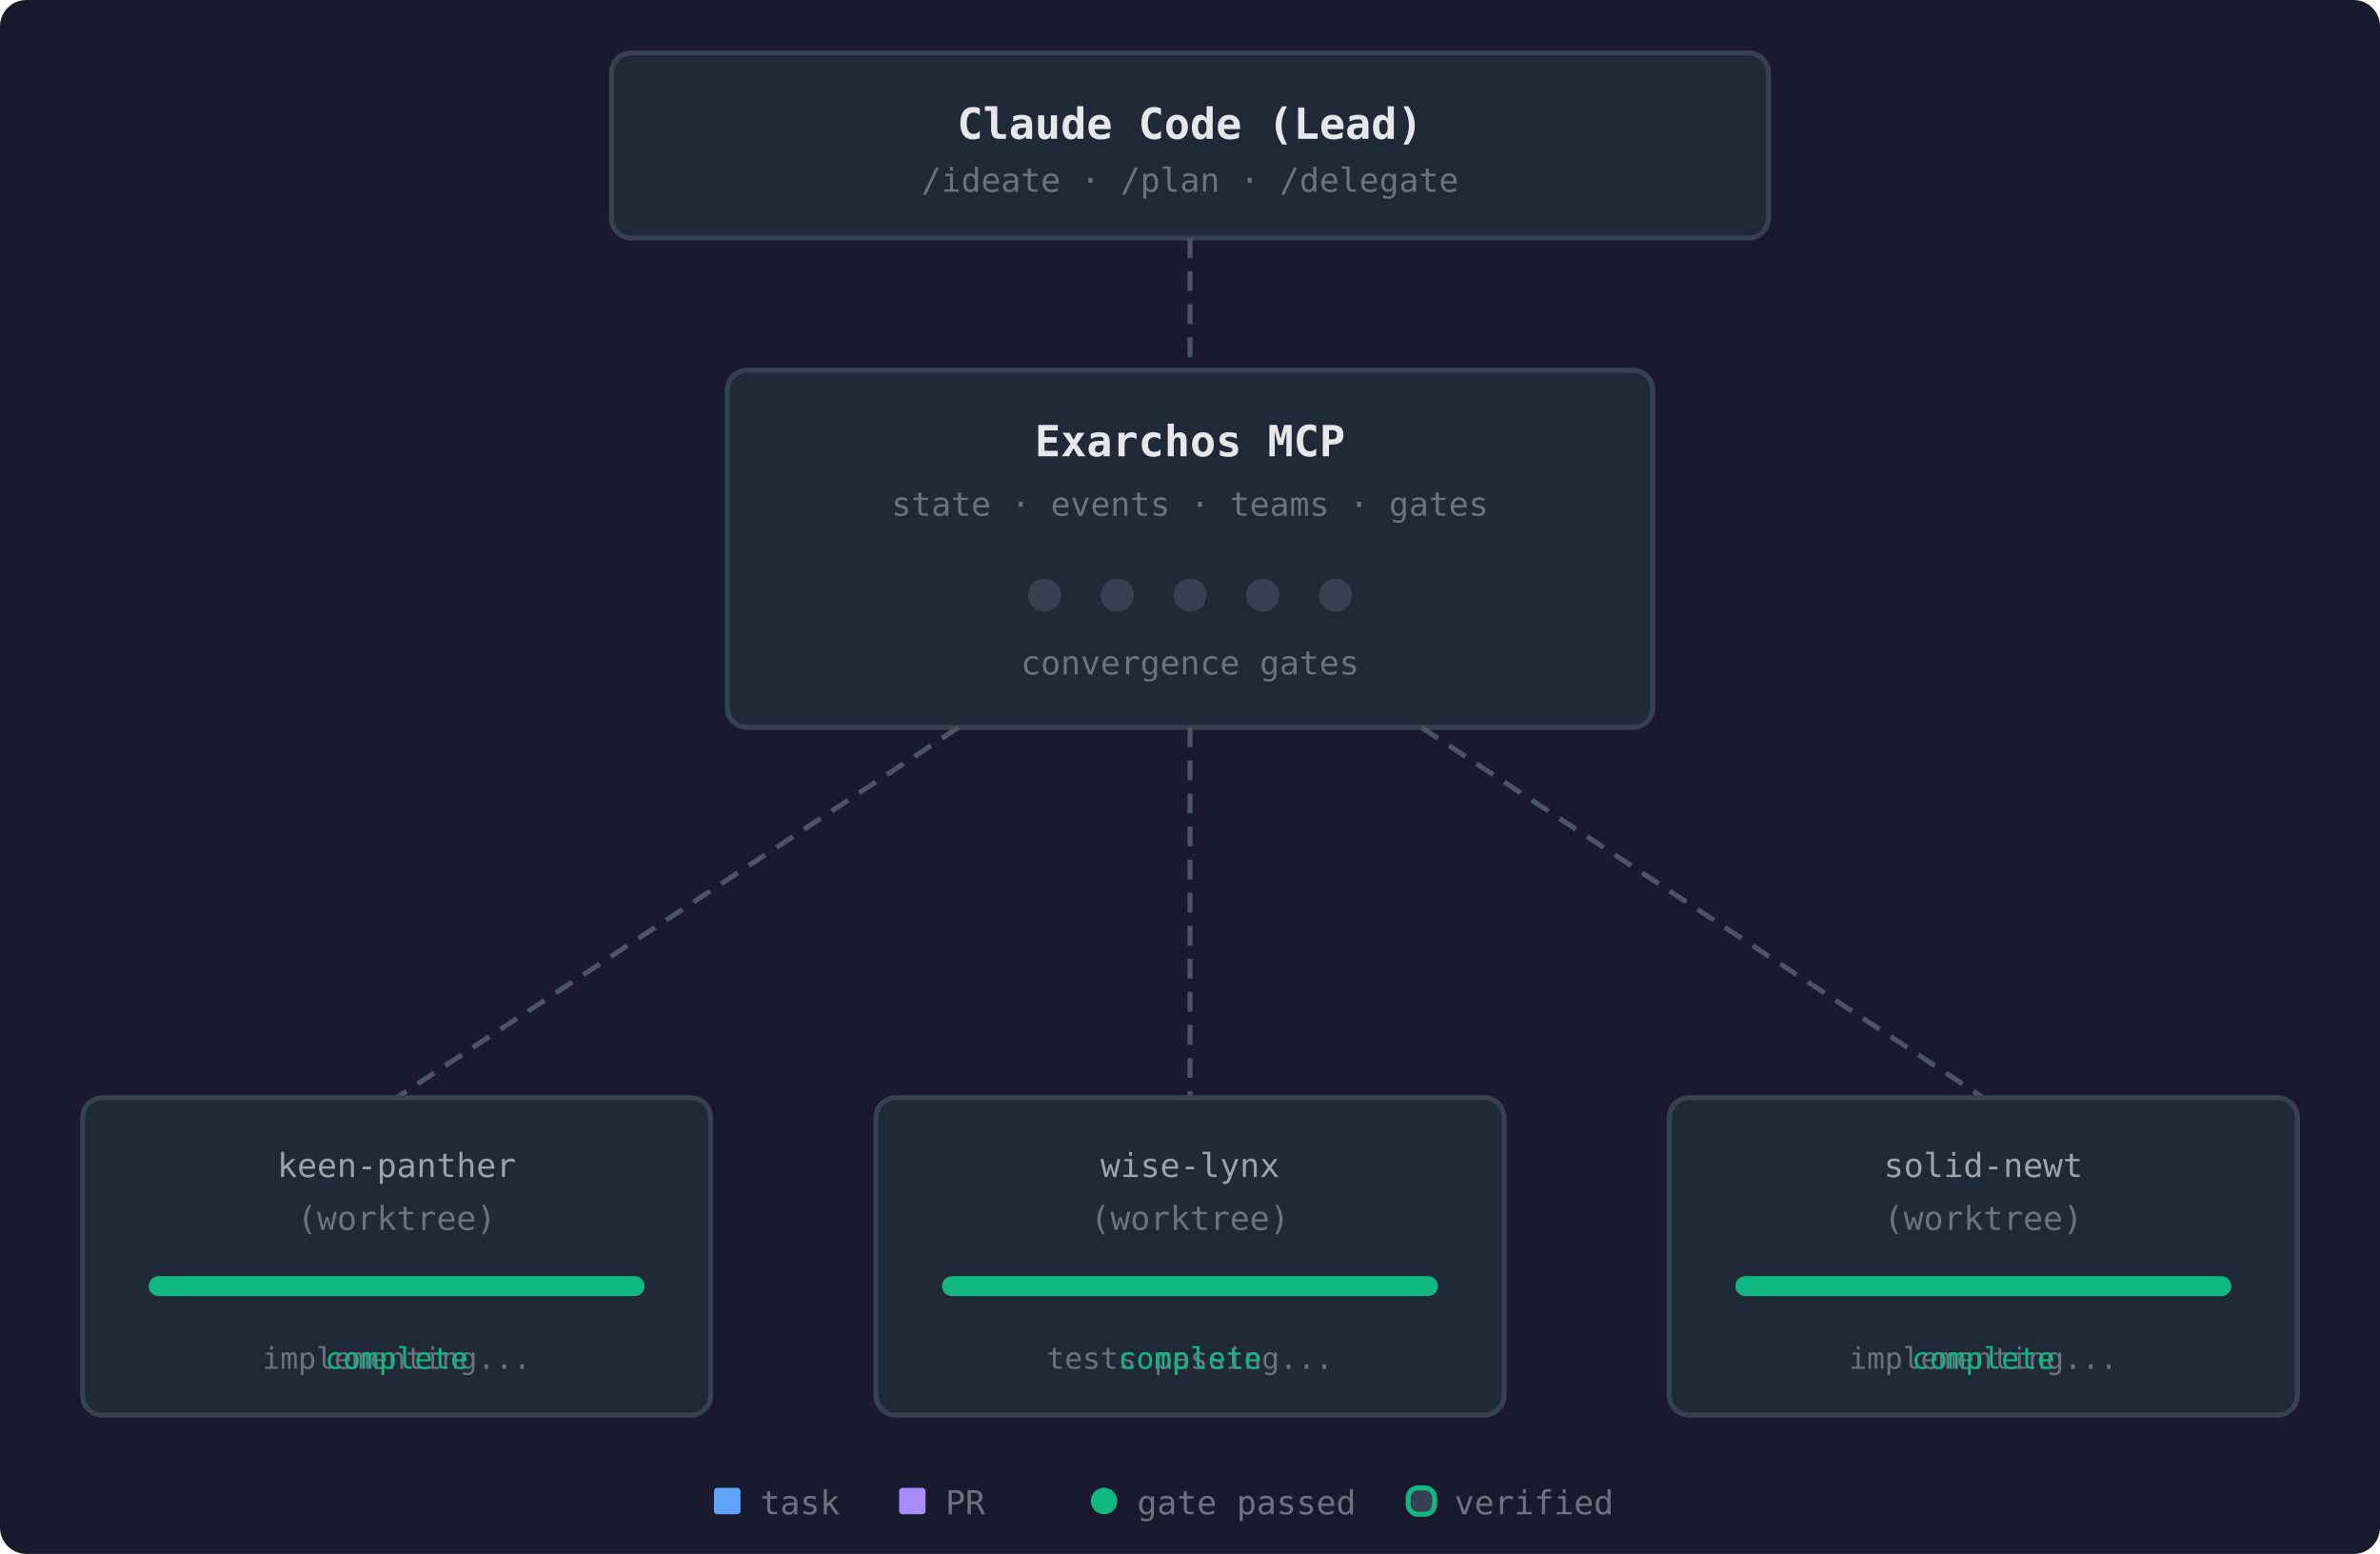
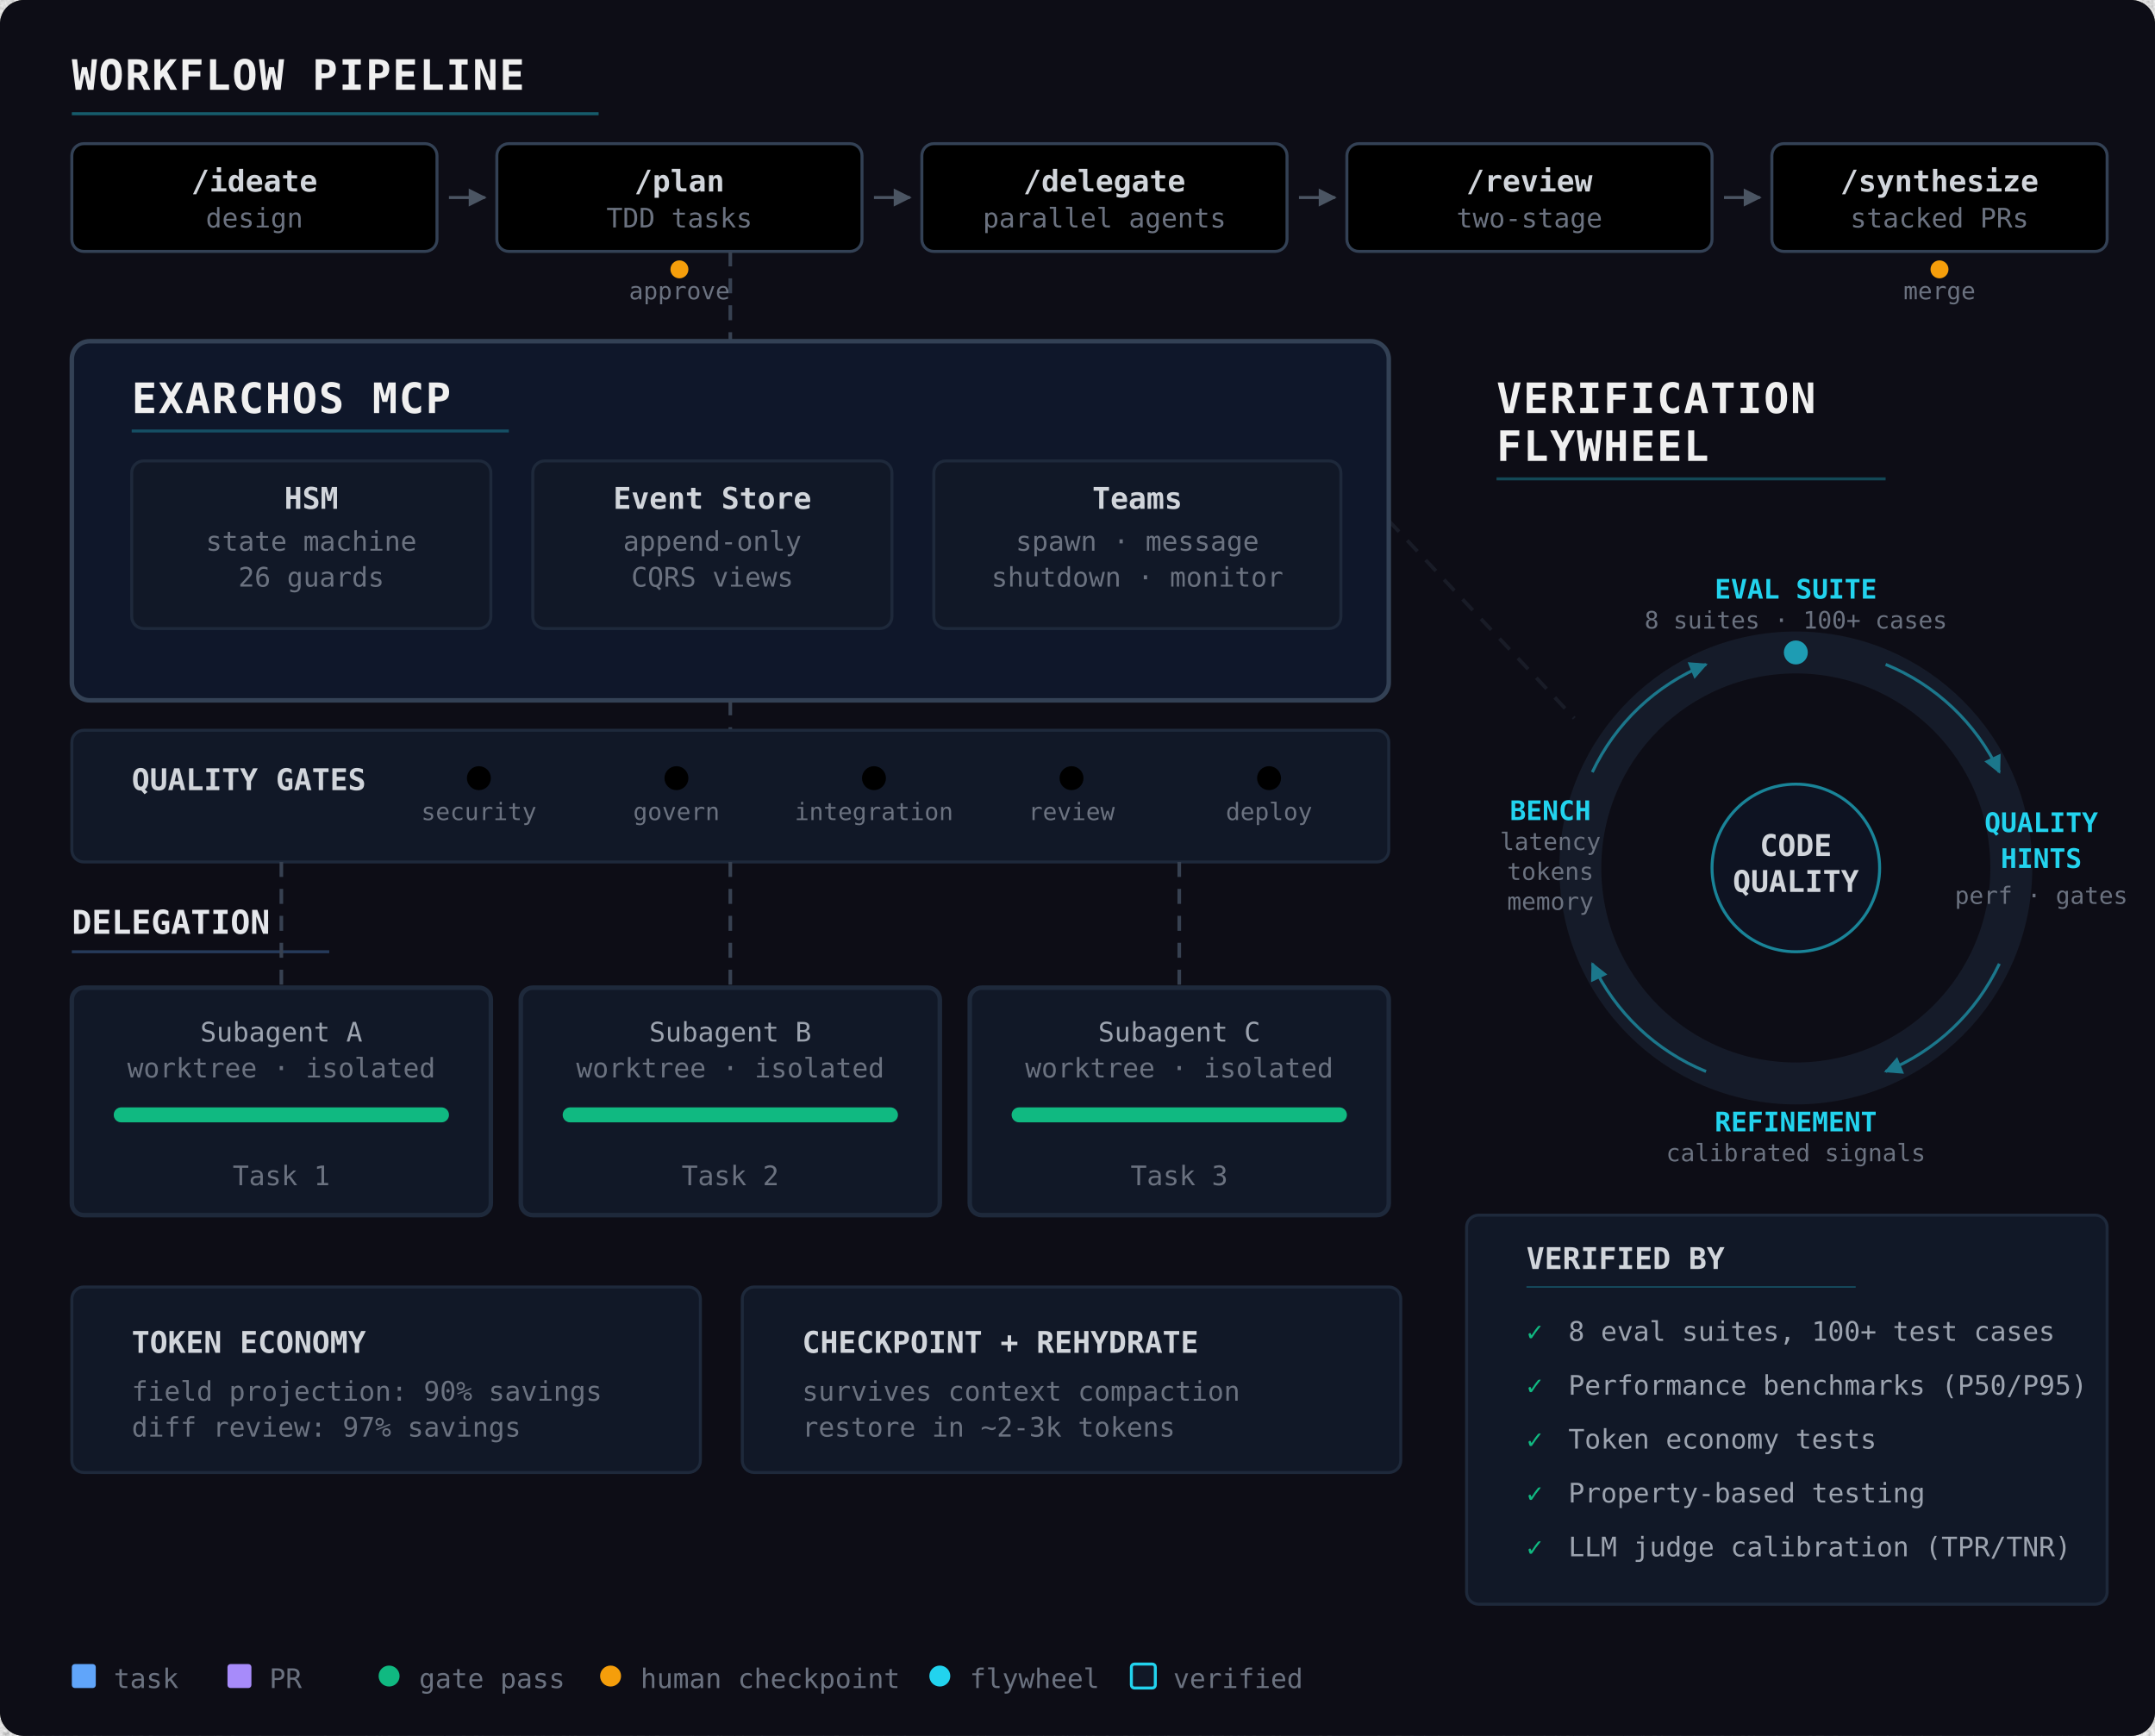
- <svg xmlns="http://www.w3.org/2000/svg" viewBox="0 0 720 470" width="720">
+ <svg xmlns="http://www.w3.org/2000/svg" viewBox="0 0 720 580" width="720">
+   <defs>
+     <filter id="grain">
+       <feTurbulence type="fractalNoise" baseFrequency="0.65" numOctaves="3" stitchTiles="stitch" />
+       <feColorMatrix type="saturate" values="0" />
+       <feBlend in="SourceGraphic" mode="multiply" result="grain" />
+       <feComponentTransfer>
+         <feFuncA type="linear" slope="0.03" />
+       </feComponentTransfer>
+       <feBlend in="SourceGraphic" in2="grain" />
+     </filter>
+     <filter id="glow">
+       <feGaussianBlur stdDeviation="2" result="blur" />
+       <feMerge>
+         <feMergeNode in="blur" />
+         <feMergeNode in="SourceGraphic" />
+       </feMerge>
+     </filter>
+     <marker id="arr" viewBox="0 0 10 10" refX="9" refY="5" markerWidth="6" markerHeight="6" orient="auto-start-reverse">
+       <path d="M 0 0 L 10 5 L 0 10 z" fill="#4b5563" />
+     </marker>
+     <marker id="arr-cyan" viewBox="0 0 10 10" refX="9" refY="5" markerWidth="6" markerHeight="6" orient="auto-start-reverse">
+       <path d="M 0 0 L 10 5 L 0 10 z" fill="#22d3ee" />
+     </marker>
+   </defs>
  <style>
    text { font-family: 'JetBrains Mono', 'SF Mono', 'Cascadia Code', 'Menlo', 'Consolas', monospace }
-     .tt { fill: #e5e7eb; font-size: 13px; font-weight: 600 }
-     .ts { fill: #9ca3af; font-size: 10px }
-     .td { fill: #6b7280; font-size: 10px }
-     .tx { fill: #6b7280; font-size: 9px }
-     .tok { fill: #10B981; font-size: 9px }
-     .box { fill: #1f2937; stroke: #374151; stroke-width: 1.5 }
- 
-     /* Flowing dashed lines */
+     .h1 { fill: #f0f0f0; font-size: 14px; font-weight: 700; letter-spacing: 0.5px }
+     .h2 { fill: #e5e7eb; font-size: 11px; font-weight: 600 }
+     .h3 { fill: #d1d5db; font-size: 10px; font-weight: 600 }
+     .sub { fill: #9ca3af; font-size: 9px }
+     .dim { fill: #6b7280; font-size: 9px }
+     .tiny { fill: #6b7280; font-size: 8px }
+     .accent { fill: #22d3ee; font-size: 9px; font-weight: 600 }
+     .ok { fill: #10B981; font-size: 9px; font-weight: 600 }
+     .warn { fill: #f59e0b; font-size: 9px; font-weight: 600 }
+     .box { fill: #111827; stroke: #1e293b; stroke-width: 1.5 }
+     .box-hi { fill: #0f172a; stroke: #334155; stroke-width: 1.5 }
+ 
+     /* Flowing connections */
    @keyframes dash { to { stroke-dashoffset: -20 } }
-     .conn { stroke: #4b5563; stroke-width: 1.5; stroke-dasharray: 6 4; fill: none; animation: dash 0.8s linear infinite }
- 
-     /* Task packets down: MCP → worktrees */
-     @keyframes t1 {
-       0%,14% { opacity:0; transform:translate(0,0) }
-       17% { opacity:1 }
-       33% { opacity:1; transform:translate(-170px,112px) }
-       36%,100% { opacity:0 }
-     }
-     @keyframes t2 {
-       0%,17% { opacity:0; transform:translate(0,0) }
-       20% { opacity:1 }
-       36% { opacity:1; transform:translate(0,112px) }
-       39%,100% { opacity:0 }
-     }
-     @keyframes t3 {
-       0%,20% { opacity:0; transform:translate(0,0) }
-       23% { opacity:1 }
-       39% { opacity:1; transform:translate(170px,112px) }
-       42%,100% { opacity:0 }
-     }
-     .pt1 { animation: t1 14s ease-in-out infinite }
-     .pt2 { animation: t2 14s ease-in-out infinite }
-     .pt3 { animation: t3 14s ease-in-out infinite }
- 
-     /* Progress bars fill */
-     @keyframes p1 { 0%,35% { transform:scaleX(0) } 62% { transform:scaleX(1) } 100% { transform:scaleX(1) } }
-     @keyframes p2 { 0%,38% { transform:scaleX(0) } 65% { transform:scaleX(1) } 100% { transform:scaleX(1) } }
-     @keyframes p3 { 0%,41% { transform:scaleX(0) } 68% { transform:scaleX(1) } 100% { transform:scaleX(1) } }
-     .b1 { transform-box: fill-box; transform-origin: left center; animation: p1 14s ease-in-out infinite }
-     .b2 { transform-box: fill-box; transform-origin: left center; animation: p2 14s ease-in-out infinite }
-     .b3 { transform-box: fill-box; transform-origin: left center; animation: p3 14s ease-in-out infinite }
- 
-     /* PR packets up: worktrees → MCP */
-     @keyframes r1 {
-       0%,64% { opacity:0; transform:translate(0,0) }
-       67% { opacity:1 }
-       80% { opacity:1; transform:translate(170px,-112px) }
-       83%,100% { opacity:0 }
-     }
-     @keyframes r2 {
-       0%,67% { opacity:0; transform:translate(0,0) }
-       70% { opacity:1 }
-       83% { opacity:1; transform:translate(0,-112px) }
-       86%,100% { opacity:0 }
-     }
-     @keyframes r3 {
-       0%,70% { opacity:0; transform:translate(0,0) }
-       73% { opacity:1 }
-       86% { opacity:1; transform:translate(-170px,-112px) }
-       89%,100% { opacity:0 }
-     }
-     .pr1 { animation: r1 14s ease-in-out infinite }
-     .pr2 { animation: r2 14s ease-in-out infinite }
-     .pr3 { animation: r3 14s ease-in-out infinite }
- 
-     /* Gate indicators: gray → green */
-     @keyframes gate {
-       0%,79% { fill: #374151 }
-       84% { fill: #10B981 }
-       96% { fill: #10B981 }
-       100% { fill: #374151 }
-     }
-     .g { animation: gate 14s ease-in-out infinite }
- 
-     /* MCP border glow */
-     @keyframes glow {
-       0%,88% { stroke: #374151 }
-       92% { stroke: #10B981 }
-       97% { stroke: #10B981 }
-       100% { stroke: #374151 }
-     }
-     .mcp { animation: glow 14s ease-in-out infinite }
- 
-     /* Status text fades */
-     @keyframes si { 0%,34% { opacity:0 } 38% { opacity:1 } 60% { opacity:1 } 64%,100% { opacity:0 } }
-     @keyframes sd { 0%,62% { opacity:0 } 66% { opacity:1 } 96% { opacity:1 } 100% { opacity:0 } }
-     .si { animation: si 14s ease-in-out infinite }
-     .sd { animation: sd 14s ease-in-out infinite }
+     .conn { stroke: #374151; stroke-width: 1.2; stroke-dasharray: 5 4; fill: none; animation: dash 1s linear infinite }
+ 
+     /* Pipeline phase highlight sweep */
+     @keyframes sweep {
+       0%,8%   { fill: #22d3ee; opacity: 0.9 }
+       12%,100% { fill: #1e293b; opacity: 1 }
+     }
+     .ph1 { animation: sweep 16s ease-in-out infinite }
+     .ph2 { animation: sweep 16s ease-in-out infinite; animation-delay: 2.5s }
+     .ph3 { animation: sweep 16s ease-in-out infinite; animation-delay: 5s }
+     .ph4 { animation: sweep 16s ease-in-out infinite; animation-delay: 7.5s }
+     .ph5 { animation: sweep 16s ease-in-out infinite; animation-delay: 10s }
+ 
+     /* Task dispatch pulses — travel from gates bar bottom (y=288) to worktree top (y=330) = 42px */
+     @keyframes dispatch {
+       0%,30%  { opacity: 0; transform: translate(0,0) }
+       35%     { opacity: 1 }
+       55%     { opacity: 1; transform: translate(0, 42px) }
+       60%,100%{ opacity: 0 }
+     }
+     .task-pkt { animation: dispatch 16s ease-in-out infinite }
+ 
+     /* PR return pulses — travel from worktree top (y=330) back up to gates bar bottom (y=288) = -42px */
+     @keyframes pr-up {
+       0%,60%  { opacity: 0; transform: translate(0,0) }
+       65%     { opacity: 1 }
+       80%     { opacity: 1; transform: translate(0, -42px) }
+       85%,100%{ opacity: 0 }
+     }
+     .pr-pkt { animation: pr-up 16s ease-in-out infinite }
+ 
+     /* Progress bar fill */
+     @keyframes fill-bar { 0%,35% { transform: scaleX(0) } 58% { transform: scaleX(1) } 100% { transform: scaleX(1) } }
+     .bar-fill { transform-box: fill-box; transform-origin: left center; animation: fill-bar 16s ease-in-out infinite }
+ 
+     /* Flywheel rotation */
+     @keyframes spin { from { transform: rotate(0deg) } to { transform: rotate(360deg) } }
+     .fw-spin { transform-origin: 600px 290px; animation: spin 24s linear infinite }
+ 
+     /* Gate pulse */
+     @keyframes gate-pulse {
+       0%,75%  { fill: #1e293b }
+       80%     { fill: #10B981 }
+       95%     { fill: #10B981 }
+       100%    { fill: #1e293b }
+     }
+     .gate-dot { animation: gate-pulse 16s ease-in-out infinite }
+ 
+     /* MCP glow */
+     @keyframes mcp-glow {
+       0%,85%  { stroke: #334155 }
+       90%     { stroke: #22d3ee }
+       97%     { stroke: #22d3ee }
+       100%    { stroke: #334155 }
+     }
+     .mcp-border { animation: mcp-glow 16s ease-in-out infinite }
+ 
+     /* Flywheel segment highlights */
+     @keyframes fw-seg {
+       0%,20%  { opacity: 0.4 }
+       25%     { opacity: 1 }
+       45%     { opacity: 1 }
+       50%,100%{ opacity: 0.4 }
+     }
+     .fw1 { animation: fw-seg 8s ease-in-out infinite }
+     .fw2 { animation: fw-seg 8s ease-in-out infinite; animation-delay: 2s }
+     .fw3 { animation: fw-seg 8s ease-in-out infinite; animation-delay: 4s }
+     .fw4 { animation: fw-seg 8s ease-in-out infinite; animation-delay: 6s }
  </style>
-   <rect width="720" height="470" fill="#1a1a2e" rx="8" />
-   <rect class="box" x="185" y="16" width="350" height="56" rx="6" />
-   <text class="tt" x="360" y="42" text-anchor="middle">Claude Code (Lead)</text>
-   <text class="td" x="360" y="58" text-anchor="middle">/ideate · /plan · /delegate</text>
-   <line class="conn" x1="360" y1="72" x2="360" y2="112" />
-   <rect class="box mcp" x="220" y="112" width="280" height="108" rx="6" />
-   <text class="tt" x="360" y="138" text-anchor="middle">Exarchos MCP</text>
-   <text class="td" x="360" y="156" text-anchor="middle">state · events · teams · gates</text>
-   <circle class="g" cx="316" cy="180" r="5" fill="#374151" />
-   <circle class="g" cx="338" cy="180" r="5" fill="#374151" style="animation-delay:.3s" />
-   <circle class="g" cx="360" cy="180" r="5" fill="#374151" style="animation-delay:.6s" />
-   <circle class="g" cx="382" cy="180" r="5" fill="#374151" style="animation-delay:.9s" />
-   <circle class="g" cx="404" cy="180" r="5" fill="#374151" style="animation-delay:1.2s" />
-   <text class="td" x="360" y="204" text-anchor="middle">convergence gates</text>
-   <line class="conn" x1="290" y1="220" x2="120" y2="332" />
-   <line class="conn" x1="360" y1="220" x2="360" y2="332" />
-   <line class="conn" x1="430" y1="220" x2="600" y2="332" />
-   <rect class="pt1" x="284" y="214" width="12" height="12" rx="2" fill="#60a5fa" opacity="0" />
-   <rect class="pt2" x="354" y="214" width="12" height="12" rx="2" fill="#60a5fa" opacity="0" />
-   <rect class="pt3" x="424" y="214" width="12" height="12" rx="2" fill="#60a5fa" opacity="0" />
-   <rect class="pr1" x="114" y="326" width="12" height="12" rx="2" fill="#a78bfa" opacity="0" />
-   <rect class="pr2" x="354" y="326" width="12" height="12" rx="2" fill="#a78bfa" opacity="0" />
-   <rect class="pr3" x="594" y="326" width="12" height="12" rx="2" fill="#a78bfa" opacity="0" />
+   <rect width="720" height="580" fill="#0a0a14" rx="8" />
+   <rect width="720" height="580" fill="#0a0a14" rx="8" filter="url(#grain)" />
+   <text class="h1" x="24" y="30">WORKFLOW PIPELINE</text>
+   <line x1="24" y1="38" x2="200" y2="38" stroke="#22d3ee" stroke-width="1" opacity="0.4" />
+   <g transform="translate(24, 48)">
+     <rect class="ph1" x="0" y="0" width="122" height="36" rx="4" stroke="#334155" stroke-width="1" />
+     <text class="h3" x="61" y="16" text-anchor="middle">/ideate</text>
+     <text class="dim" x="61" y="28" text-anchor="middle">design</text>
+     <path d="M 126 18 L 138 18" stroke="#4b5563" stroke-width="1" marker-end="url(#arr)" />
+     <rect class="ph2" x="142" y="0" width="122" height="36" rx="4" stroke="#334155" stroke-width="1" />
+     <text class="h3" x="203" y="16" text-anchor="middle">/plan</text>
+     <text class="dim" x="203" y="28" text-anchor="middle">TDD tasks</text>
+     <path d="M 268 18 L 280 18" stroke="#4b5563" stroke-width="1" marker-end="url(#arr)" />
+     <rect class="ph3" x="284" y="0" width="122" height="36" rx="4" stroke="#334155" stroke-width="1" />
+     <text class="h3" x="345" y="16" text-anchor="middle">/delegate</text>
+     <text class="dim" x="345" y="28" text-anchor="middle">parallel agents</text>
+     <path d="M 410 18 L 422 18" stroke="#4b5563" stroke-width="1" marker-end="url(#arr)" />
+     <rect class="ph4" x="426" y="0" width="122" height="36" rx="4" stroke="#334155" stroke-width="1" />
+     <text class="h3" x="487" y="16" text-anchor="middle">/review</text>
+     <text class="dim" x="487" y="28" text-anchor="middle">two-stage</text>
+     <path d="M 552 18 L 564 18" stroke="#4b5563" stroke-width="1" marker-end="url(#arr)" />
+     <rect class="ph5" x="568" y="0" width="112" height="36" rx="4" stroke="#334155" stroke-width="1" />
+     <text class="h3" x="624" y="16" text-anchor="middle">/synthesize</text>
+     <text class="dim" x="624" y="28" text-anchor="middle">stacked PRs</text>
+   </g>
+   <g transform="translate(24, 48)">
+     <circle cx="203" cy="42" r="3" fill="#f59e0b" />
+     <text class="tiny" x="203" y="52" text-anchor="middle" fill="#f59e0b">approve</text>
+     <circle cx="624" cy="42" r="3" fill="#f59e0b" />
+     <text class="tiny" x="624" y="52" text-anchor="middle" fill="#f59e0b">merge</text>
+   </g>
+   <line class="conn" x1="244" y1="84" x2="244" y2="114" />
+   <rect class="box-hi mcp-border" x="24" y="114" width="440" height="120" rx="6" />
+   <text class="h1" x="44" y="138">EXARCHOS MCP</text>
+   <line x1="44" y1="144" x2="170" y2="144" stroke="#22d3ee" stroke-width="1" opacity="0.3" />
+   <g transform="translate(44, 154)">
+     <rect x="0" y="0" width="120" height="56" rx="4" fill="#111827" stroke="#1e293b" stroke-width="1" />
+     <text class="h3" x="60" y="16" text-anchor="middle">HSM</text>
+     <text class="dim" x="60" y="30" text-anchor="middle">state machine</text>
+     <text class="dim" x="60" y="42" text-anchor="middle">26 guards</text>
+   </g>
+   <g transform="translate(178, 154)">
+     <rect x="0" y="0" width="120" height="56" rx="4" fill="#111827" stroke="#1e293b" stroke-width="1" />
+     <text class="h3" x="60" y="16" text-anchor="middle">Event Store</text>
+     <text class="dim" x="60" y="30" text-anchor="middle">append-only</text>
+     <text class="dim" x="60" y="42" text-anchor="middle">CQRS views</text>
+   </g>
+   <g transform="translate(312, 154)">
+     <rect x="0" y="0" width="136" height="56" rx="4" fill="#111827" stroke="#1e293b" stroke-width="1" />
+     <text class="h3" x="68" y="16" text-anchor="middle">Teams</text>
+     <text class="dim" x="68" y="30" text-anchor="middle">spawn · message</text>
+     <text class="dim" x="68" y="42" text-anchor="middle">shutdown · monitor</text>
+   </g>
+   <line class="conn" x1="244" y1="234" x2="244" y2="244" />
+   <rect x="24" y="244" width="440" height="44" rx="4" fill="#111827" stroke="#1e293b" stroke-width="1" />
+   <text class="h3" x="44" y="264" fill="#d1d5db">QUALITY GATES</text>
+   <g transform="translate(160, 260)">
+     <circle class="gate-dot" cx="0" cy="0" r="4" />
+     <text class="tiny" x="0" y="14" text-anchor="middle">security</text>
+     <circle class="gate-dot" cx="66" cy="0" r="4" style="animation-delay:.4s" />
+     <text class="tiny" x="66" y="14" text-anchor="middle">govern</text>
+     <circle class="gate-dot" cx="132" cy="0" r="4" style="animation-delay:.8s" />
+     <text class="tiny" x="132" y="14" text-anchor="middle">integration</text>
+     <circle class="gate-dot" cx="198" cy="0" r="4" style="animation-delay:1.2s" />
+     <text class="tiny" x="198" y="14" text-anchor="middle">review</text>
+     <circle class="gate-dot" cx="264" cy="0" r="4" style="animation-delay:1.6s" />
+     <text class="tiny" x="264" y="14" text-anchor="middle">deploy</text>
+   </g>
+   <text class="h2" x="24" y="312">DELEGATION</text>
+   <line x1="24" y1="318" x2="110" y2="318" stroke="#60a5fa" stroke-width="1" opacity="0.3" />
+   <line class="conn" x1="94" y1="288" x2="94" y2="330" />
+   <line class="conn" x1="244" y1="288" x2="244" y2="330" />
+   <line class="conn" x1="394" y1="288" x2="394" y2="330" />
+   <rect class="task-pkt" x="90" y="288" width="8" height="8" rx="1.5" fill="#60a5fa" opacity="0" />
+   <rect class="task-pkt" x="240" y="288" width="8" height="8" rx="1.5" fill="#60a5fa" opacity="0" style="animation-delay:1s" />
+   <rect class="task-pkt" x="390" y="288" width="8" height="8" rx="1.5" fill="#60a5fa" opacity="0" style="animation-delay:2s" />
+   <rect class="pr-pkt" x="90" y="330" width="8" height="8" rx="1.5" fill="#a78bfa" opacity="0" />
+   <rect class="pr-pkt" x="240" y="330" width="8" height="8" rx="1.5" fill="#a78bfa" opacity="0" style="animation-delay:1s" />
+   <rect class="pr-pkt" x="390" y="330" width="8" height="8" rx="1.5" fill="#a78bfa" opacity="0" style="animation-delay:2s" />
  <g>
-     <rect class="box" x="25" y="332" width="190" height="96" rx="6" />
-     <text class="ts" x="120" y="356" text-anchor="middle">keen-panther</text>
-     <text class="td" x="120" y="372" text-anchor="middle">(worktree)</text>
-     <rect x="45" y="386" width="150" height="6" rx="3" fill="#374151" />
-     <rect class="b1" x="45" y="386" width="150" height="6" rx="3" fill="#10B981" />
-     <text class="tx si" x="120" y="414" text-anchor="middle">implementing...</text>
-     <text class="tok sd" x="120" y="414" text-anchor="middle">complete</text>
+     <rect class="box" x="24" y="330" width="140" height="76" rx="4" />
+     <text class="sub" x="94" y="348" text-anchor="middle">Subagent A</text>
+     <text class="dim" x="94" y="360" text-anchor="middle">worktree · isolated</text>
+     <rect x="38" y="370" width="112" height="5" rx="2.5" fill="#1e293b" />
+     <rect class="bar-fill" x="38" y="370" width="112" height="5" rx="2.5" fill="#10B981" />
+     <text class="dim" x="94" y="396" text-anchor="middle">Task 1</text>
  </g>
  <g>
-     <rect class="box" x="265" y="332" width="190" height="96" rx="6" />
-     <text class="ts" x="360" y="356" text-anchor="middle">wise-lynx</text>
-     <text class="td" x="360" y="372" text-anchor="middle">(worktree)</text>
-     <rect x="285" y="386" width="150" height="6" rx="3" fill="#374151" />
-     <rect class="b2" x="285" y="386" width="150" height="6" rx="3" fill="#10B981" />
-     <text class="tx si" x="360" y="414" text-anchor="middle">tests passing...</text>
-     <text class="tok sd" x="360" y="414" text-anchor="middle">complete</text>
+     <rect class="box" x="174" y="330" width="140" height="76" rx="4" />
+     <text class="sub" x="244" y="348" text-anchor="middle">Subagent B</text>
+     <text class="dim" x="244" y="360" text-anchor="middle">worktree · isolated</text>
+     <rect x="188" y="370" width="112" height="5" rx="2.5" fill="#1e293b" />
+     <rect class="bar-fill" x="188" y="370" width="112" height="5" rx="2.5" fill="#10B981" style="animation-delay:1.5s" />
+     <text class="dim" x="244" y="396" text-anchor="middle">Task 2</text>
  </g>
  <g>
-     <rect class="box" x="505" y="332" width="190" height="96" rx="6" />
-     <text class="ts" x="600" y="356" text-anchor="middle">solid-newt</text>
-     <text class="td" x="600" y="372" text-anchor="middle">(worktree)</text>
-     <rect x="525" y="386" width="150" height="6" rx="3" fill="#374151" />
-     <rect class="b3" x="525" y="386" width="150" height="6" rx="3" fill="#10B981" />
-     <text class="tx si" x="600" y="414" text-anchor="middle">implementing...</text>
-     <text class="tok sd" x="600" y="414" text-anchor="middle">complete</text>
-   </g>
-   <g transform="translate(216,450)">
+     <rect class="box" x="324" y="330" width="140" height="76" rx="4" />
+     <text class="sub" x="394" y="348" text-anchor="middle">Subagent C</text>
+     <text class="dim" x="394" y="360" text-anchor="middle">worktree · isolated</text>
+     <rect x="338" y="370" width="112" height="5" rx="2.5" fill="#1e293b" />
+     <rect class="bar-fill" x="338" y="370" width="112" height="5" rx="2.5" fill="#10B981" style="animation-delay:3s" />
+     <text class="dim" x="394" y="396" text-anchor="middle">Task 3</text>
+   </g>
+   <text class="h1" x="500" y="138">VERIFICATION</text>
+   <text class="h1" x="500" y="154">FLYWHEEL</text>
+   <line x1="500" y1="160" x2="630" y2="160" stroke="#22d3ee" stroke-width="1" opacity="0.3" />
+   <circle cx="600" cy="290" r="72" fill="none" stroke="#1e293b" stroke-width="14" opacity="0.5" />
+   <g class="fw-spin">
+     <circle cx="600" cy="218" r="4" fill="#22d3ee" opacity="0.7" />
+   </g>
+   <g class="fw1">
+     <text class="accent" x="600" y="200" text-anchor="middle">EVAL SUITE</text>
+     <text class="tiny" x="600" y="210" text-anchor="middle">8 suites · 100+ cases</text>
+   </g>
+   <g class="fw2">
+     <text class="accent" x="682" y="278" text-anchor="middle">QUALITY</text>
+     <text class="accent" x="682" y="290" text-anchor="middle">HINTS</text>
+     <text class="tiny" x="682" y="302" text-anchor="middle">perf · gates</text>
+   </g>
+   <g class="fw3">
+     <text class="accent" x="600" y="378" text-anchor="middle">REFINEMENT</text>
+     <text class="tiny" x="600" y="388" text-anchor="middle">calibrated signals</text>
+   </g>
+   <g class="fw4">
+     <text class="accent" x="518" y="274" text-anchor="middle">BENCH</text>
+     <text class="tiny" x="518" y="284" text-anchor="middle">latency</text>
+     <text class="tiny" x="518" y="294" text-anchor="middle">tokens</text>
+     <text class="tiny" x="518" y="304" text-anchor="middle">memory</text>
+   </g>
+   <path d="M 630 222 A 72 72 0 0 1 668 258" fill="none" stroke="#22d3ee" stroke-width="1" opacity="0.5" marker-end="url(#arr-cyan)" />
+   <path d="M 668 322 A 72 72 0 0 1 630 358" fill="none" stroke="#22d3ee" stroke-width="1" opacity="0.5" marker-end="url(#arr-cyan)" />
+   <path d="M 570 358 A 72 72 0 0 1 532 322" fill="none" stroke="#22d3ee" stroke-width="1" opacity="0.5" marker-end="url(#arr-cyan)" />
+   <path d="M 532 258 A 72 72 0 0 1 570 222" fill="none" stroke="#22d3ee" stroke-width="1" opacity="0.5" marker-end="url(#arr-cyan)" />
+   <circle cx="600" cy="290" r="28" fill="#0f172a" stroke="#22d3ee" stroke-width="1" opacity="0.6" />
+   <text class="h3" x="600" y="286" text-anchor="middle" fill="#22d3ee">CODE</text>
+   <text class="h3" x="600" y="298" text-anchor="middle" fill="#22d3ee">QUALITY</text>
+   <path d="M 464 174 L 526 240" class="conn" stroke="#22d3ee" opacity="0.3" />
+   <rect x="490" y="406" width="214" height="130" rx="4" fill="#111827" stroke="#1e293b" stroke-width="1" />
+   <text class="h3" x="510" y="424">VERIFIED BY</text>
+   <line x1="510" y1="430" x2="620" y2="430" stroke="#22d3ee" stroke-width="0.5" opacity="0.3" />
+   <text class="ok" x="510" y="448">✓</text>
+   <text class="sub" x="524" y="448">8 eval suites, 100+ test cases</text>
+   <text class="ok" x="510" y="466">✓</text>
+   <text class="sub" x="524" y="466">Performance benchmarks (P50/P95)</text>
+   <text class="ok" x="510" y="484">✓</text>
+   <text class="sub" x="524" y="484">Token economy tests</text>
+   <text class="ok" x="510" y="502">✓</text>
+   <text class="sub" x="524" y="502">Property-based testing</text>
+   <text class="ok" x="510" y="520">✓</text>
+   <text class="sub" x="524" y="520">LLM judge calibration (TPR/TNR)</text>
+   <rect x="24" y="430" width="210" height="62" rx="4" fill="#111827" stroke="#1e293b" stroke-width="1" />
+   <text class="h3" x="44" y="452">TOKEN ECONOMY</text>
+   <text class="dim" x="44" y="468">field projection: 90% savings</text>
+   <text class="dim" x="44" y="480">diff review: 97% savings</text>
+   <rect x="248" y="430" width="220" height="62" rx="4" fill="#111827" stroke="#1e293b" stroke-width="1" />
+   <text class="h3" x="268" y="452">CHECKPOINT + REHYDRATE</text>
+   <text class="dim" x="268" y="468">survives context compaction</text>
+   <text class="dim" x="268" y="480">restore in ~2-3k tokens</text>
+   <g transform="translate(24, 556)">
    <rect x="0" y="0" width="8" height="8" rx="1" fill="#60a5fa" />
-     <text class="td" x="14" y="8">task</text>
-     <rect x="56" y="0" width="8" height="8" rx="1" fill="#a78bfa" />
-     <text class="td" x="70" y="8">PR</text>
-     <circle cx="118" cy="4" r="4" fill="#10B981" />
-     <text class="td" x="128" y="8">gate passed</text>
-     <rect x="210" y="0" width="8" height="8" rx="3" fill="#374151" stroke="#10B981" stroke-width="1.5" />
-     <text class="td" x="224" y="8">verified</text>
+     <text class="dim" x="14" y="8">task</text>
+     <rect x="52" y="0" width="8" height="8" rx="1" fill="#a78bfa" />
+     <text class="dim" x="66" y="8">PR</text>
+     <circle cx="106" cy="4" r="3.5" fill="#10B981" />
+     <text class="dim" x="116" y="8">gate pass</text>
+     <circle cx="180" cy="4" r="3.5" fill="#f59e0b" />
+     <text class="dim" x="190" y="8">human checkpoint</text>
+     <circle cx="290" cy="4" r="3.5" fill="#22d3ee" />
+     <text class="dim" x="300" y="8">flywheel</text>
+     <rect x="354" y="0" width="8" height="8" rx="1" fill="#111827" stroke="#22d3ee" stroke-width="1" />
+     <text class="dim" x="368" y="8">verified</text>
  </g>
</svg>
